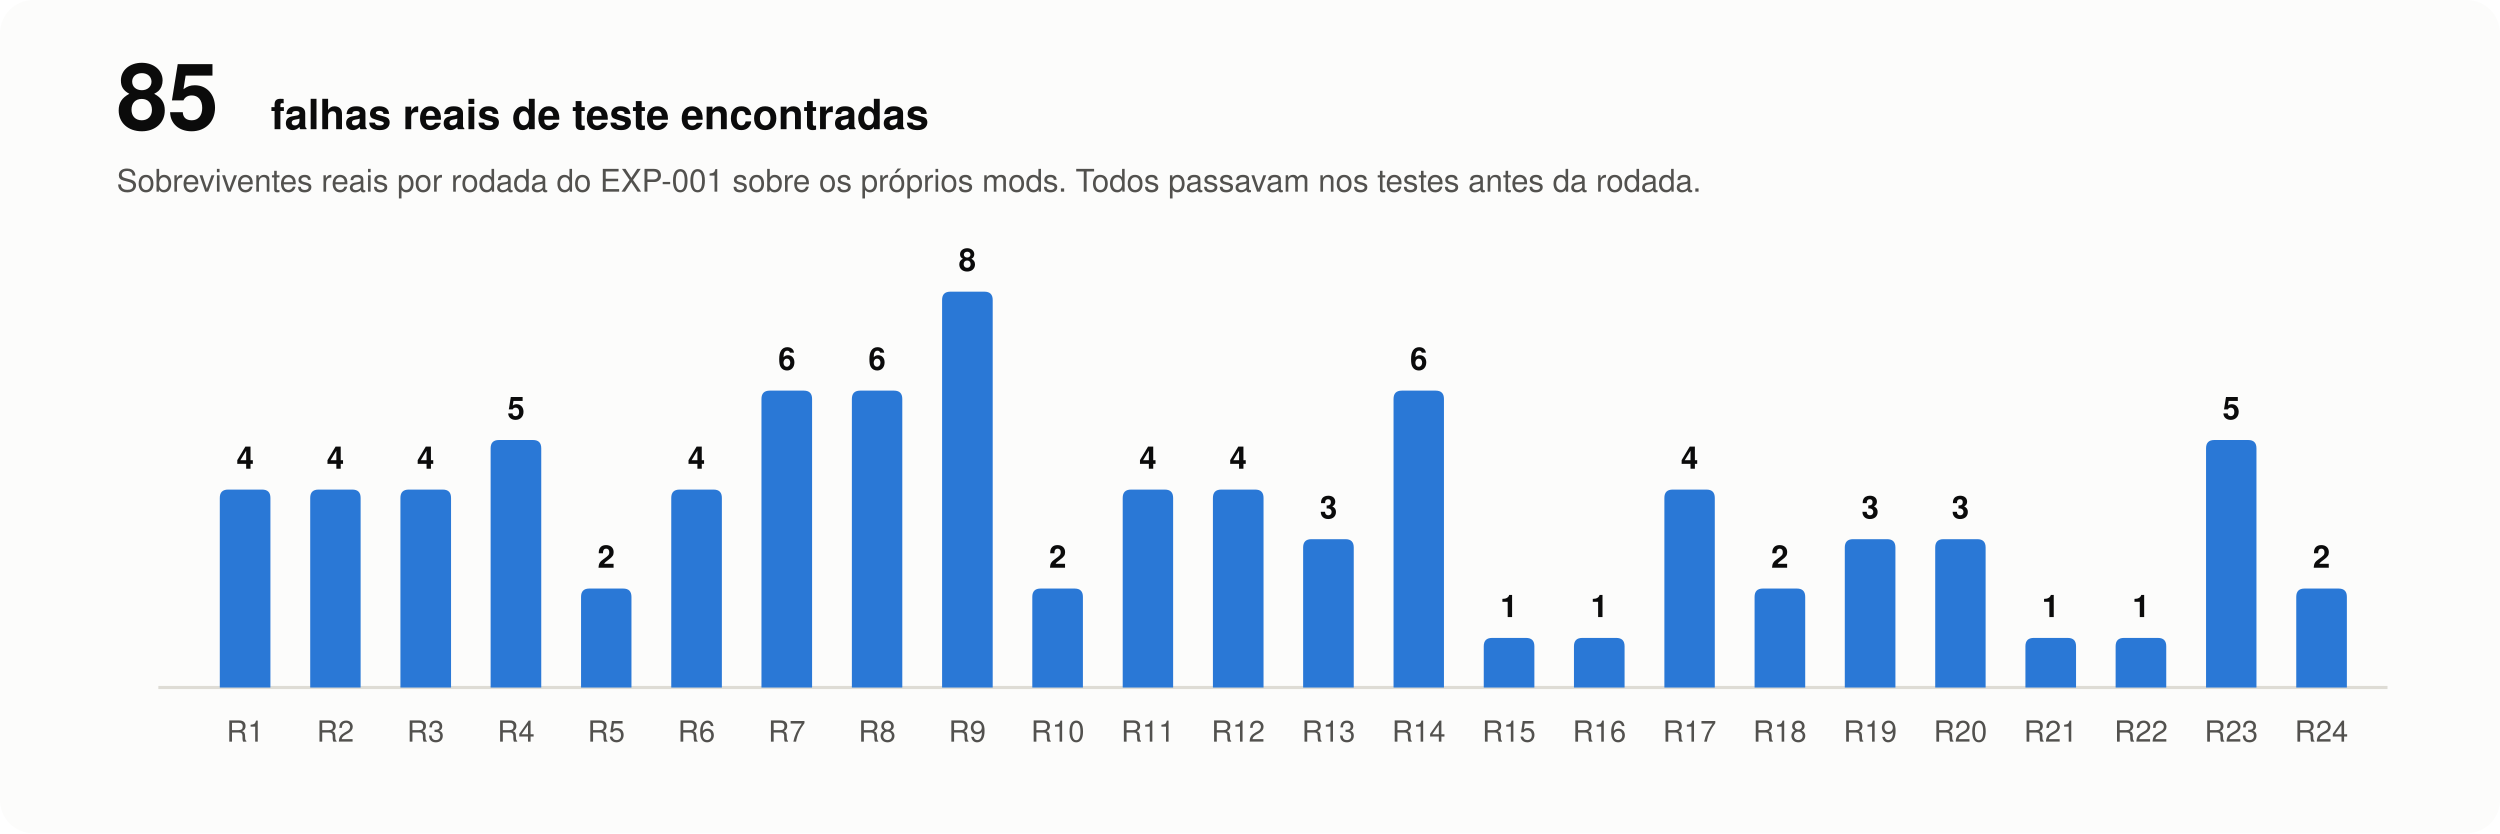
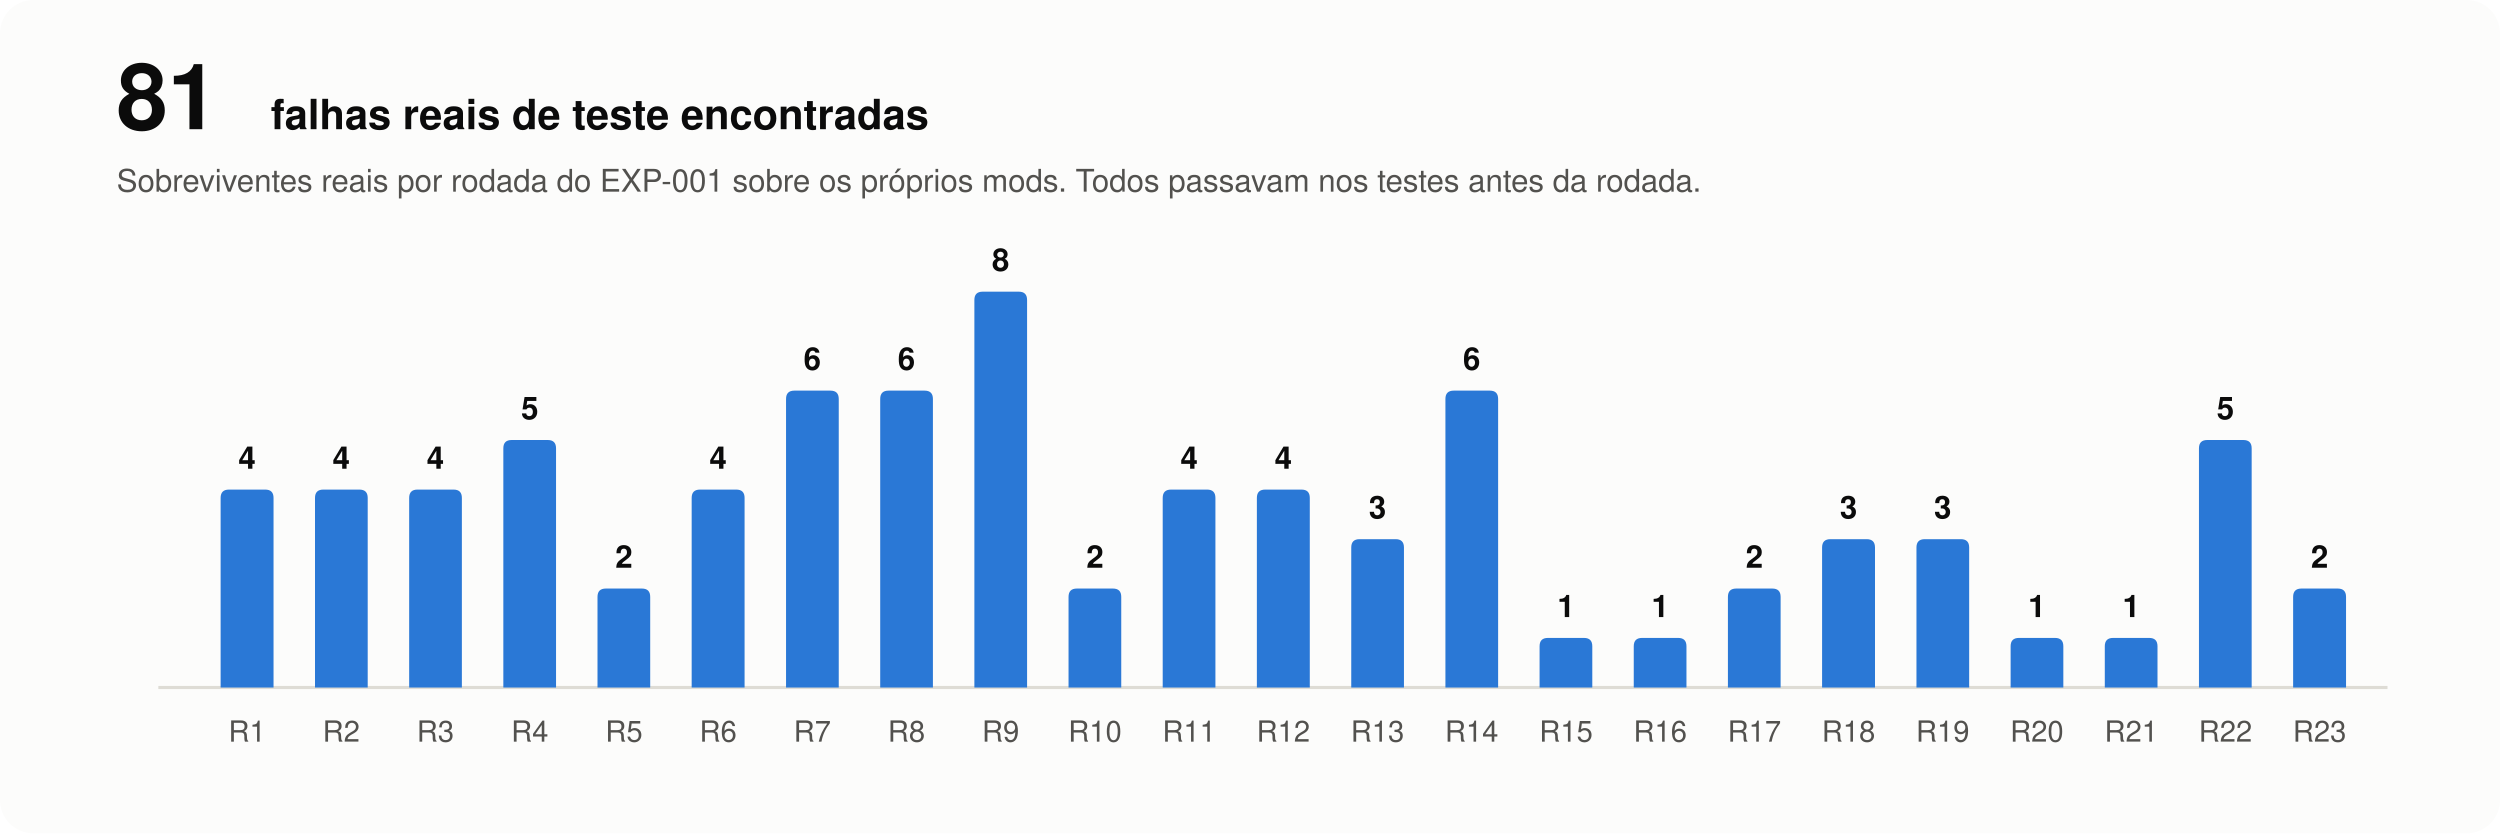
- <svg xmlns="http://www.w3.org/2000/svg" viewBox="0 0 1200 400" width="1200" height="400" role="img" aria-label="85 falhas reais de teste encontradas em 24 rodadas" font-family="ui-sans-serif, -apple-system, 'Segoe UI', Helvetica, Arial, sans-serif">
+ <svg xmlns="http://www.w3.org/2000/svg" viewBox="0 0 1200 400" width="1200" height="400" role="img" aria-label="81 falhas reais de teste encontradas em 23 rodadas" font-family="ui-sans-serif, -apple-system, 'Segoe UI', Helvetica, Arial, sans-serif">
  <style>
  .sup { fill: #fcfcfb; } .sup2 { fill: #f3f2ef; } .borda { stroke: #dedcd5; }
  .t1 { fill: #0b0b0b; } .t2 { fill: #52514e; } .t3 { fill: #8a887f; }
  .ac { fill: #2a78d6; } .acs { stroke: #2a78d6; } .acf { fill: #e8f1fb; }
  .ok { fill: #0f7a3d; } .okf { fill: #e3f3e8; }
  @media (prefers-color-scheme: dark) {
    .sup { fill: #1a1a19; } .sup2 { fill: #232322; } .borda { stroke: #3a3936; }
    .t1 { fill: #f0efec; } .t2 { fill: #c3c2b7; } .t3 { fill: #8f8d84; }
    .ac { fill: #3987e5; } .acs { stroke: #3987e5; } .acf { fill: #1d2c40; }
    .ok { fill: #4cc27a; } .okf { fill: #16301f; }
  }
  @media (prefers-reduced-motion: reduce) { * { animation: none !important; } }

  .barra { transform-box: fill-box; transform-origin: bottom; animation: cresce 1.1s cubic-bezier(.2,.8,.2,1); }
  @keyframes cresce { from { transform: scaleY(0); } to { transform: scaleY(1); } }
</style>
  <rect width="1200" height="400" rx="16" class="sup" />
-   <text x="56" y="62" font-size="44" font-weight="800" class="t1">85</text>
+   <text x="56" y="62" font-size="44" font-weight="800" class="t1">81</text>
  <text x="130" y="62" font-size="20" font-weight="700" class="t1">falhas reais de teste encontradas</text>
  <text x="56" y="92" font-size="15" class="t2">Sobreviventes reais por rodada do EXP-001 sobre os próprios mods. Todos passavam nos testes antes da rodada.</text>
  <line x1="76" y1="330" x2="1146" y2="330" class="borda" stroke-width="1.5" />
  <g class="barra">
-     <path d="M105.5,330 L105.5,239.0 Q105.5,235.0 109.5,235.0 L125.8,235.0 Q129.8,235.0 129.8,239.0 L129.8,330 Z" class="ac" />
+     <path d="M105.9,330 L105.9,239.0 Q105.9,235.0 109.9,235.0 L127.3,235.0 Q131.3,235.0 131.3,239.0 L131.3,330 Z" class="ac" />
  </g>
-   <text x="117.7" y="225.0" font-size="15" font-weight="700" class="t1" text-anchor="middle">4</text>
-   <text x="117.7" y="356" font-size="14" class="t2" text-anchor="middle">R1</text>
+   <text x="118.6" y="225.0" font-size="15" font-weight="700" class="t1" text-anchor="middle">4</text>
+   <text x="118.6" y="356" font-size="14" class="t2" text-anchor="middle">R1</text>
  <g class="barra">
-     <path d="M148.9,330 L148.9,239.0 Q148.9,235.0 152.9,235.0 L169.1,235.0 Q173.1,235.0 173.1,239.0 L173.1,330 Z" class="ac" />
+     <path d="M151.2,330 L151.2,239.0 Q151.2,235.0 155.2,235.0 L172.5,235.0 Q176.5,235.0 176.5,239.0 L176.5,330 Z" class="ac" />
  </g>
-   <text x="161.0" y="225.0" font-size="15" font-weight="700" class="t1" text-anchor="middle">4</text>
-   <text x="161.0" y="356" font-size="14" class="t2" text-anchor="middle">R2</text>
+   <text x="163.8" y="225.0" font-size="15" font-weight="700" class="t1" text-anchor="middle">4</text>
+   <text x="163.8" y="356" font-size="14" class="t2" text-anchor="middle">R2</text>
  <g class="barra">
-     <path d="M192.2,330 L192.2,239.0 Q192.2,235.0 196.2,235.0 L212.5,235.0 Q216.5,235.0 216.5,239.0 L216.5,330 Z" class="ac" />
+     <path d="M196.4,330 L196.4,239.0 Q196.4,235.0 200.4,235.0 L217.7,235.0 Q221.7,235.0 221.7,239.0 L221.7,330 Z" class="ac" />
  </g>
-   <text x="204.3" y="225.0" font-size="15" font-weight="700" class="t1" text-anchor="middle">4</text>
-   <text x="204.3" y="356" font-size="14" class="t2" text-anchor="middle">R3</text>
+   <text x="209.0" y="225.0" font-size="15" font-weight="700" class="t1" text-anchor="middle">4</text>
+   <text x="209.0" y="356" font-size="14" class="t2" text-anchor="middle">R3</text>
  <g class="barra">
-     <path d="M235.5,330 L235.5,215.2 Q235.5,211.2 239.5,211.2 L255.8,211.2 Q259.8,211.2 259.8,215.2 L259.8,330 Z" class="ac" />
+     <path d="M241.6,330 L241.6,215.2 Q241.6,211.2 245.6,211.2 L262.9,211.2 Q266.9,211.2 266.9,215.2 L266.9,330 Z" class="ac" />
  </g>
-   <text x="247.7" y="201.2" font-size="15" font-weight="700" class="t1" text-anchor="middle">5</text>
-   <text x="247.7" y="356" font-size="14" class="t2" text-anchor="middle">R4</text>
+   <text x="254.3" y="201.2" font-size="15" font-weight="700" class="t1" text-anchor="middle">5</text>
+   <text x="254.3" y="356" font-size="14" class="t2" text-anchor="middle">R4</text>
  <g class="barra">
-     <path d="M278.9,330 L278.9,286.5 Q278.9,282.5 282.9,282.5 L299.1,282.5 Q303.1,282.5 303.1,286.5 L303.1,330 Z" class="ac" />
+     <path d="M286.8,330 L286.8,286.5 Q286.8,282.5 290.8,282.5 L308.1,282.5 Q312.1,282.5 312.1,286.5 L312.1,330 Z" class="ac" />
  </g>
-   <text x="291.0" y="272.5" font-size="15" font-weight="700" class="t1" text-anchor="middle">2</text>
-   <text x="291.0" y="356" font-size="14" class="t2" text-anchor="middle">R5</text>
+   <text x="299.5" y="272.5" font-size="15" font-weight="700" class="t1" text-anchor="middle">2</text>
+   <text x="299.5" y="356" font-size="14" class="t2" text-anchor="middle">R5</text>
  <g class="barra">
-     <path d="M322.2,330 L322.2,239.0 Q322.2,235.0 326.2,235.0 L342.5,235.0 Q346.5,235.0 346.5,239.0 L346.5,330 Z" class="ac" />
+     <path d="M332.0,330 L332.0,239.0 Q332.0,235.0 336.0,235.0 L353.4,235.0 Q357.4,235.0 357.4,239.0 L357.4,330 Z" class="ac" />
  </g>
-   <text x="334.3" y="225.0" font-size="15" font-weight="700" class="t1" text-anchor="middle">4</text>
-   <text x="334.3" y="356" font-size="14" class="t2" text-anchor="middle">R6</text>
+   <text x="344.7" y="225.0" font-size="15" font-weight="700" class="t1" text-anchor="middle">4</text>
+   <text x="344.7" y="356" font-size="14" class="t2" text-anchor="middle">R6</text>
  <g class="barra">
-     <path d="M365.5,330 L365.5,191.5 Q365.5,187.5 369.5,187.5 L385.8,187.5 Q389.8,187.5 389.8,191.5 L389.8,330 Z" class="ac" />
+     <path d="M377.3,330 L377.3,191.5 Q377.3,187.5 381.3,187.5 L398.6,187.5 Q402.6,187.5 402.6,191.5 L402.6,330 Z" class="ac" />
  </g>
-   <text x="377.7" y="177.5" font-size="15" font-weight="700" class="t1" text-anchor="middle">6</text>
-   <text x="377.7" y="356" font-size="14" class="t2" text-anchor="middle">R7</text>
+   <text x="389.9" y="177.5" font-size="15" font-weight="700" class="t1" text-anchor="middle">6</text>
+   <text x="389.9" y="356" font-size="14" class="t2" text-anchor="middle">R7</text>
  <g class="barra">
-     <path d="M408.9,330 L408.9,191.5 Q408.9,187.5 412.9,187.5 L429.1,187.5 Q433.1,187.5 433.1,191.5 L433.1,330 Z" class="ac" />
+     <path d="M422.5,330 L422.5,191.5 Q422.5,187.5 426.5,187.5 L443.8,187.5 Q447.8,187.5 447.8,191.5 L447.8,330 Z" class="ac" />
  </g>
-   <text x="421.0" y="177.5" font-size="15" font-weight="700" class="t1" text-anchor="middle">6</text>
-   <text x="421.0" y="356" font-size="14" class="t2" text-anchor="middle">R8</text>
+   <text x="435.1" y="177.5" font-size="15" font-weight="700" class="t1" text-anchor="middle">6</text>
+   <text x="435.1" y="356" font-size="14" class="t2" text-anchor="middle">R8</text>
  <g class="barra">
-     <path d="M452.2,330 L452.2,144.0 Q452.2,140.0 456.2,140.0 L472.5,140.0 Q476.5,140.0 476.5,144.0 L476.5,330 Z" class="ac" />
+     <path d="M467.7,330 L467.7,144.0 Q467.7,140.0 471.7,140.0 L489.0,140.0 Q493.0,140.0 493.0,144.0 L493.0,330 Z" class="ac" />
  </g>
-   <text x="464.3" y="130.0" font-size="15" font-weight="700" class="t1" text-anchor="middle">8</text>
-   <text x="464.3" y="356" font-size="14" class="t2" text-anchor="middle">R9</text>
+   <text x="480.3" y="130.0" font-size="15" font-weight="700" class="t1" text-anchor="middle">8</text>
+   <text x="480.3" y="356" font-size="14" class="t2" text-anchor="middle">R9</text>
  <g class="barra">
-     <path d="M495.5,330 L495.5,286.5 Q495.5,282.5 499.5,282.5 L515.8,282.5 Q519.8,282.5 519.8,286.5 L519.8,330 Z" class="ac" />
+     <path d="M512.9,330 L512.9,286.5 Q512.9,282.5 516.9,282.5 L534.2,282.5 Q538.2,282.5 538.2,286.5 L538.2,330 Z" class="ac" />
  </g>
-   <text x="507.7" y="272.5" font-size="15" font-weight="700" class="t1" text-anchor="middle">2</text>
-   <text x="507.7" y="356" font-size="14" class="t2" text-anchor="middle">R10</text>
+   <text x="525.6" y="272.5" font-size="15" font-weight="700" class="t1" text-anchor="middle">2</text>
+   <text x="525.6" y="356" font-size="14" class="t2" text-anchor="middle">R10</text>
  <g class="barra">
-     <path d="M538.9,330 L538.9,239.0 Q538.9,235.0 542.9,235.0 L559.1,235.0 Q563.1,235.0 563.1,239.0 L563.1,330 Z" class="ac" />
+     <path d="M558.1,330 L558.1,239.0 Q558.1,235.0 562.1,235.0 L579.4,235.0 Q583.4,235.0 583.4,239.0 L583.4,330 Z" class="ac" />
  </g>
-   <text x="551.0" y="225.0" font-size="15" font-weight="700" class="t1" text-anchor="middle">4</text>
-   <text x="551.0" y="356" font-size="14" class="t2" text-anchor="middle">R11</text>
+   <text x="570.8" y="225.0" font-size="15" font-weight="700" class="t1" text-anchor="middle">4</text>
+   <text x="570.8" y="356" font-size="14" class="t2" text-anchor="middle">R11</text>
  <g class="barra">
-     <path d="M582.2,330 L582.2,239.0 Q582.2,235.0 586.2,235.0 L602.5,235.0 Q606.5,235.0 606.5,239.0 L606.5,330 Z" class="ac" />
+     <path d="M603.3,330 L603.3,239.0 Q603.3,235.0 607.3,235.0 L624.7,235.0 Q628.7,235.0 628.7,239.0 L628.7,330 Z" class="ac" />
  </g>
-   <text x="594.3" y="225.0" font-size="15" font-weight="700" class="t1" text-anchor="middle">4</text>
-   <text x="594.3" y="356" font-size="14" class="t2" text-anchor="middle">R12</text>
+   <text x="616.0" y="225.0" font-size="15" font-weight="700" class="t1" text-anchor="middle">4</text>
+   <text x="616.0" y="356" font-size="14" class="t2" text-anchor="middle">R12</text>
  <g class="barra">
-     <path d="M625.5,330 L625.5,262.8 Q625.5,258.8 629.5,258.8 L645.8,258.8 Q649.8,258.8 649.8,262.8 L649.8,330 Z" class="ac" />
+     <path d="M648.6,330 L648.6,262.8 Q648.6,258.8 652.6,258.8 L669.9,258.8 Q673.9,258.8 673.9,262.8 L673.9,330 Z" class="ac" />
  </g>
-   <text x="637.7" y="248.8" font-size="15" font-weight="700" class="t1" text-anchor="middle">3</text>
-   <text x="637.7" y="356" font-size="14" class="t2" text-anchor="middle">R13</text>
+   <text x="661.2" y="248.8" font-size="15" font-weight="700" class="t1" text-anchor="middle">3</text>
+   <text x="661.2" y="356" font-size="14" class="t2" text-anchor="middle">R13</text>
  <g class="barra">
-     <path d="M668.9,330 L668.9,191.5 Q668.9,187.5 672.9,187.5 L689.1,187.5 Q693.1,187.5 693.1,191.5 L693.1,330 Z" class="ac" />
+     <path d="M693.8,330 L693.8,191.5 Q693.8,187.5 697.8,187.5 L715.1,187.5 Q719.1,187.5 719.1,191.5 L719.1,330 Z" class="ac" />
  </g>
-   <text x="681.0" y="177.5" font-size="15" font-weight="700" class="t1" text-anchor="middle">6</text>
-   <text x="681.0" y="356" font-size="14" class="t2" text-anchor="middle">R14</text>
+   <text x="706.4" y="177.5" font-size="15" font-weight="700" class="t1" text-anchor="middle">6</text>
+   <text x="706.4" y="356" font-size="14" class="t2" text-anchor="middle">R14</text>
  <g class="barra">
-     <path d="M712.2,330 L712.2,310.2 Q712.2,306.2 716.2,306.2 L732.5,306.2 Q736.5,306.2 736.5,310.2 L736.5,330 Z" class="ac" />
+     <path d="M739.0,330 L739.0,310.2 Q739.0,306.2 743.0,306.2 L760.3,306.2 Q764.3,306.2 764.3,310.2 L764.3,330 Z" class="ac" />
  </g>
-   <text x="724.3" y="296.2" font-size="15" font-weight="700" class="t1" text-anchor="middle">1</text>
-   <text x="724.3" y="356" font-size="14" class="t2" text-anchor="middle">R15</text>
+   <text x="751.7" y="296.2" font-size="15" font-weight="700" class="t1" text-anchor="middle">1</text>
+   <text x="751.7" y="356" font-size="14" class="t2" text-anchor="middle">R15</text>
  <g class="barra">
-     <path d="M755.5,330 L755.5,310.2 Q755.5,306.2 759.5,306.2 L775.8,306.2 Q779.8,306.2 779.8,310.2 L779.8,330 Z" class="ac" />
+     <path d="M784.2,330 L784.2,310.2 Q784.2,306.2 788.2,306.2 L805.5,306.2 Q809.5,306.2 809.5,310.2 L809.5,330 Z" class="ac" />
  </g>
-   <text x="767.7" y="296.2" font-size="15" font-weight="700" class="t1" text-anchor="middle">1</text>
-   <text x="767.7" y="356" font-size="14" class="t2" text-anchor="middle">R16</text>
+   <text x="796.9" y="296.2" font-size="15" font-weight="700" class="t1" text-anchor="middle">1</text>
+   <text x="796.9" y="356" font-size="14" class="t2" text-anchor="middle">R16</text>
  <g class="barra">
-     <path d="M798.9,330 L798.9,239.0 Q798.9,235.0 802.9,235.0 L819.1,235.0 Q823.1,235.0 823.1,239.0 L823.1,330 Z" class="ac" />
+     <path d="M829.4,330 L829.4,286.5 Q829.4,282.5 833.4,282.5 L850.7,282.5 Q854.7,282.5 854.7,286.5 L854.7,330 Z" class="ac" />
  </g>
-   <text x="811.0" y="225.0" font-size="15" font-weight="700" class="t1" text-anchor="middle">4</text>
-   <text x="811.0" y="356" font-size="14" class="t2" text-anchor="middle">R17</text>
+   <text x="842.1" y="272.5" font-size="15" font-weight="700" class="t1" text-anchor="middle">2</text>
+   <text x="842.1" y="356" font-size="14" class="t2" text-anchor="middle">R17</text>
  <g class="barra">
-     <path d="M842.2,330 L842.2,286.5 Q842.2,282.5 846.2,282.5 L862.5,282.5 Q866.5,282.5 866.5,286.5 L866.5,330 Z" class="ac" />
+     <path d="M874.6,330 L874.6,262.8 Q874.6,258.8 878.6,258.8 L896.0,258.8 Q900.0,258.8 900.0,262.8 L900.0,330 Z" class="ac" />
  </g>
-   <text x="854.3" y="272.5" font-size="15" font-weight="700" class="t1" text-anchor="middle">2</text>
-   <text x="854.3" y="356" font-size="14" class="t2" text-anchor="middle">R18</text>
+   <text x="887.3" y="248.8" font-size="15" font-weight="700" class="t1" text-anchor="middle">3</text>
+   <text x="887.3" y="356" font-size="14" class="t2" text-anchor="middle">R18</text>
  <g class="barra">
-     <path d="M885.5,330 L885.5,262.8 Q885.5,258.8 889.5,258.8 L905.8,258.8 Q909.8,258.8 909.8,262.8 L909.8,330 Z" class="ac" />
+     <path d="M919.9,330 L919.9,262.8 Q919.9,258.8 923.9,258.8 L941.2,258.8 Q945.2,258.8 945.2,262.8 L945.2,330 Z" class="ac" />
  </g>
-   <text x="897.7" y="248.8" font-size="15" font-weight="700" class="t1" text-anchor="middle">3</text>
-   <text x="897.7" y="356" font-size="14" class="t2" text-anchor="middle">R19</text>
+   <text x="932.5" y="248.8" font-size="15" font-weight="700" class="t1" text-anchor="middle">3</text>
+   <text x="932.5" y="356" font-size="14" class="t2" text-anchor="middle">R19</text>
  <g class="barra">
-     <path d="M928.9,330 L928.9,262.8 Q928.9,258.8 932.9,258.8 L949.1,258.8 Q953.1,258.8 953.1,262.8 L953.1,330 Z" class="ac" />
+     <path d="M965.1,330 L965.1,310.2 Q965.1,306.2 969.1,306.2 L986.4,306.2 Q990.4,306.2 990.4,310.2 L990.4,330 Z" class="ac" />
  </g>
-   <text x="941.0" y="248.8" font-size="15" font-weight="700" class="t1" text-anchor="middle">3</text>
-   <text x="941.0" y="356" font-size="14" class="t2" text-anchor="middle">R20</text>
+   <text x="977.7" y="296.2" font-size="15" font-weight="700" class="t1" text-anchor="middle">1</text>
+   <text x="977.7" y="356" font-size="14" class="t2" text-anchor="middle">R20</text>
  <g class="barra">
-     <path d="M972.2,330 L972.2,310.2 Q972.2,306.2 976.2,306.2 L992.5,306.2 Q996.5,306.2 996.5,310.2 L996.5,330 Z" class="ac" />
+     <path d="M1010.3,330 L1010.3,310.2 Q1010.3,306.2 1014.3,306.2 L1031.6,306.2 Q1035.6,306.2 1035.6,310.2 L1035.6,330 Z" class="ac" />
  </g>
-   <text x="984.3" y="296.2" font-size="15" font-weight="700" class="t1" text-anchor="middle">1</text>
-   <text x="984.3" y="356" font-size="14" class="t2" text-anchor="middle">R21</text>
+   <text x="1023.0" y="296.2" font-size="15" font-weight="700" class="t1" text-anchor="middle">1</text>
+   <text x="1023.0" y="356" font-size="14" class="t2" text-anchor="middle">R21</text>
  <g class="barra">
-     <path d="M1015.5,330 L1015.5,310.2 Q1015.5,306.2 1019.5,306.2 L1035.8,306.2 Q1039.8,306.2 1039.8,310.2 L1039.8,330 Z" class="ac" />
+     <path d="M1055.5,330 L1055.5,215.2 Q1055.5,211.2 1059.5,211.2 L1076.8,211.2 Q1080.8,211.2 1080.8,215.2 L1080.8,330 Z" class="ac" />
  </g>
-   <text x="1027.7" y="296.2" font-size="15" font-weight="700" class="t1" text-anchor="middle">1</text>
-   <text x="1027.7" y="356" font-size="14" class="t2" text-anchor="middle">R22</text>
+   <text x="1068.2" y="201.2" font-size="15" font-weight="700" class="t1" text-anchor="middle">5</text>
+   <text x="1068.2" y="356" font-size="14" class="t2" text-anchor="middle">R22</text>
  <g class="barra">
-     <path d="M1058.9,330 L1058.9,215.2 Q1058.9,211.2 1062.9,211.2 L1079.1,211.2 Q1083.1,211.2 1083.1,215.2 L1083.1,330 Z" class="ac" />
+     <path d="M1100.7,330 L1100.7,286.5 Q1100.7,282.5 1104.7,282.5 L1122.1,282.5 Q1126.1,282.5 1126.1,286.5 L1126.1,330 Z" class="ac" />
  </g>
-   <text x="1071.0" y="201.2" font-size="15" font-weight="700" class="t1" text-anchor="middle">5</text>
-   <text x="1071.0" y="356" font-size="14" class="t2" text-anchor="middle">R23</text>
-   <g class="barra">
-     <path d="M1102.2,330 L1102.2,286.5 Q1102.2,282.5 1106.2,282.5 L1122.5,282.5 Q1126.5,282.5 1126.5,286.5 L1126.5,330 Z" class="ac" />
-   </g>
-   <text x="1114.3" y="272.5" font-size="15" font-weight="700" class="t1" text-anchor="middle">2</text>
-   <text x="1114.3" y="356" font-size="14" class="t2" text-anchor="middle">R24</text>
+   <text x="1113.4" y="272.5" font-size="15" font-weight="700" class="t1" text-anchor="middle">2</text>
+   <text x="1113.4" y="356" font-size="14" class="t2" text-anchor="middle">R23</text>
</svg>
